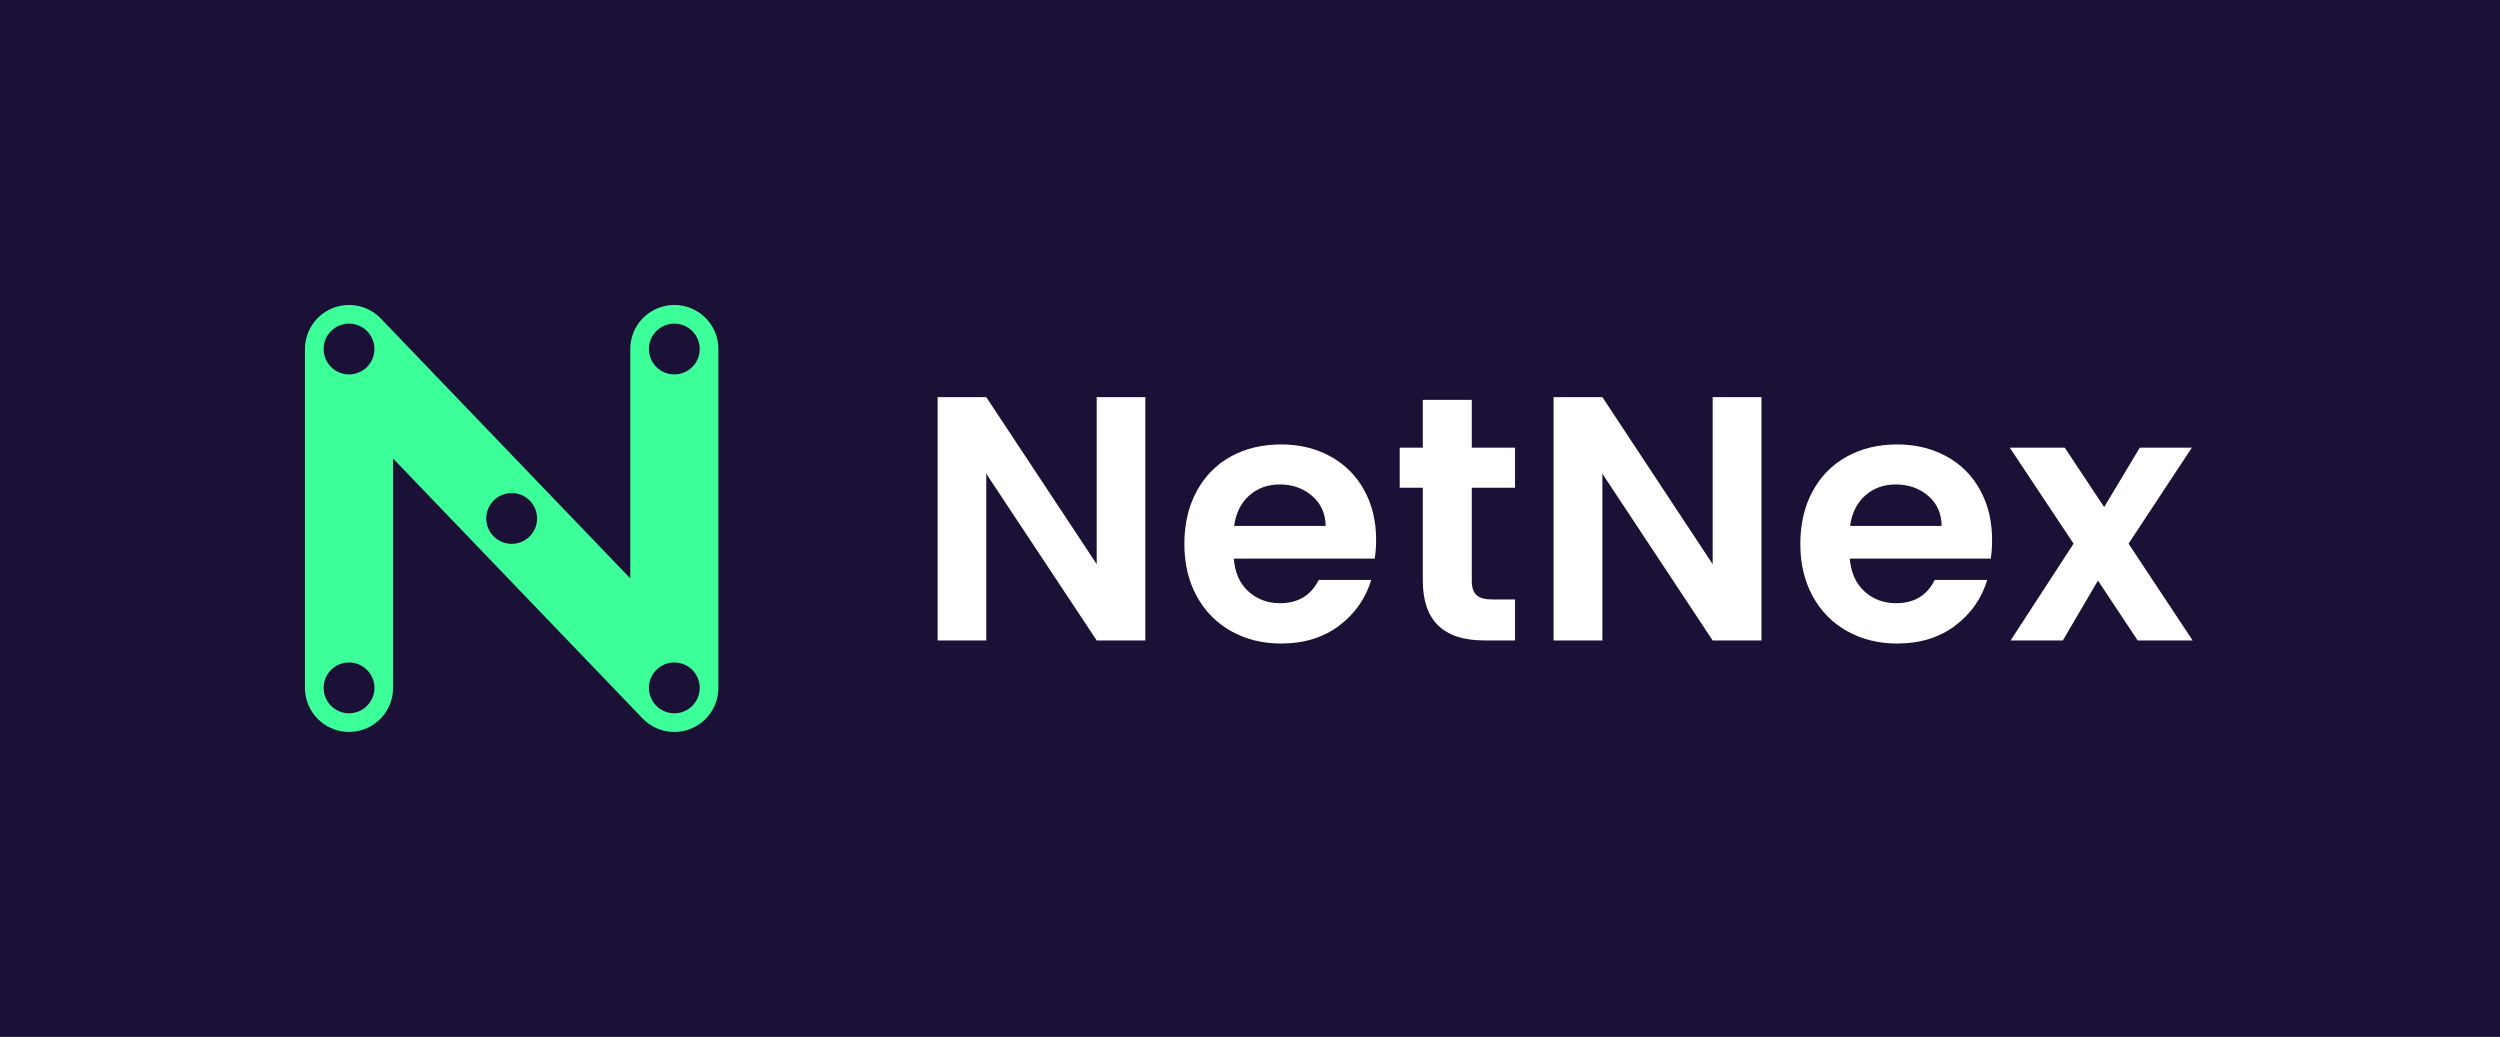
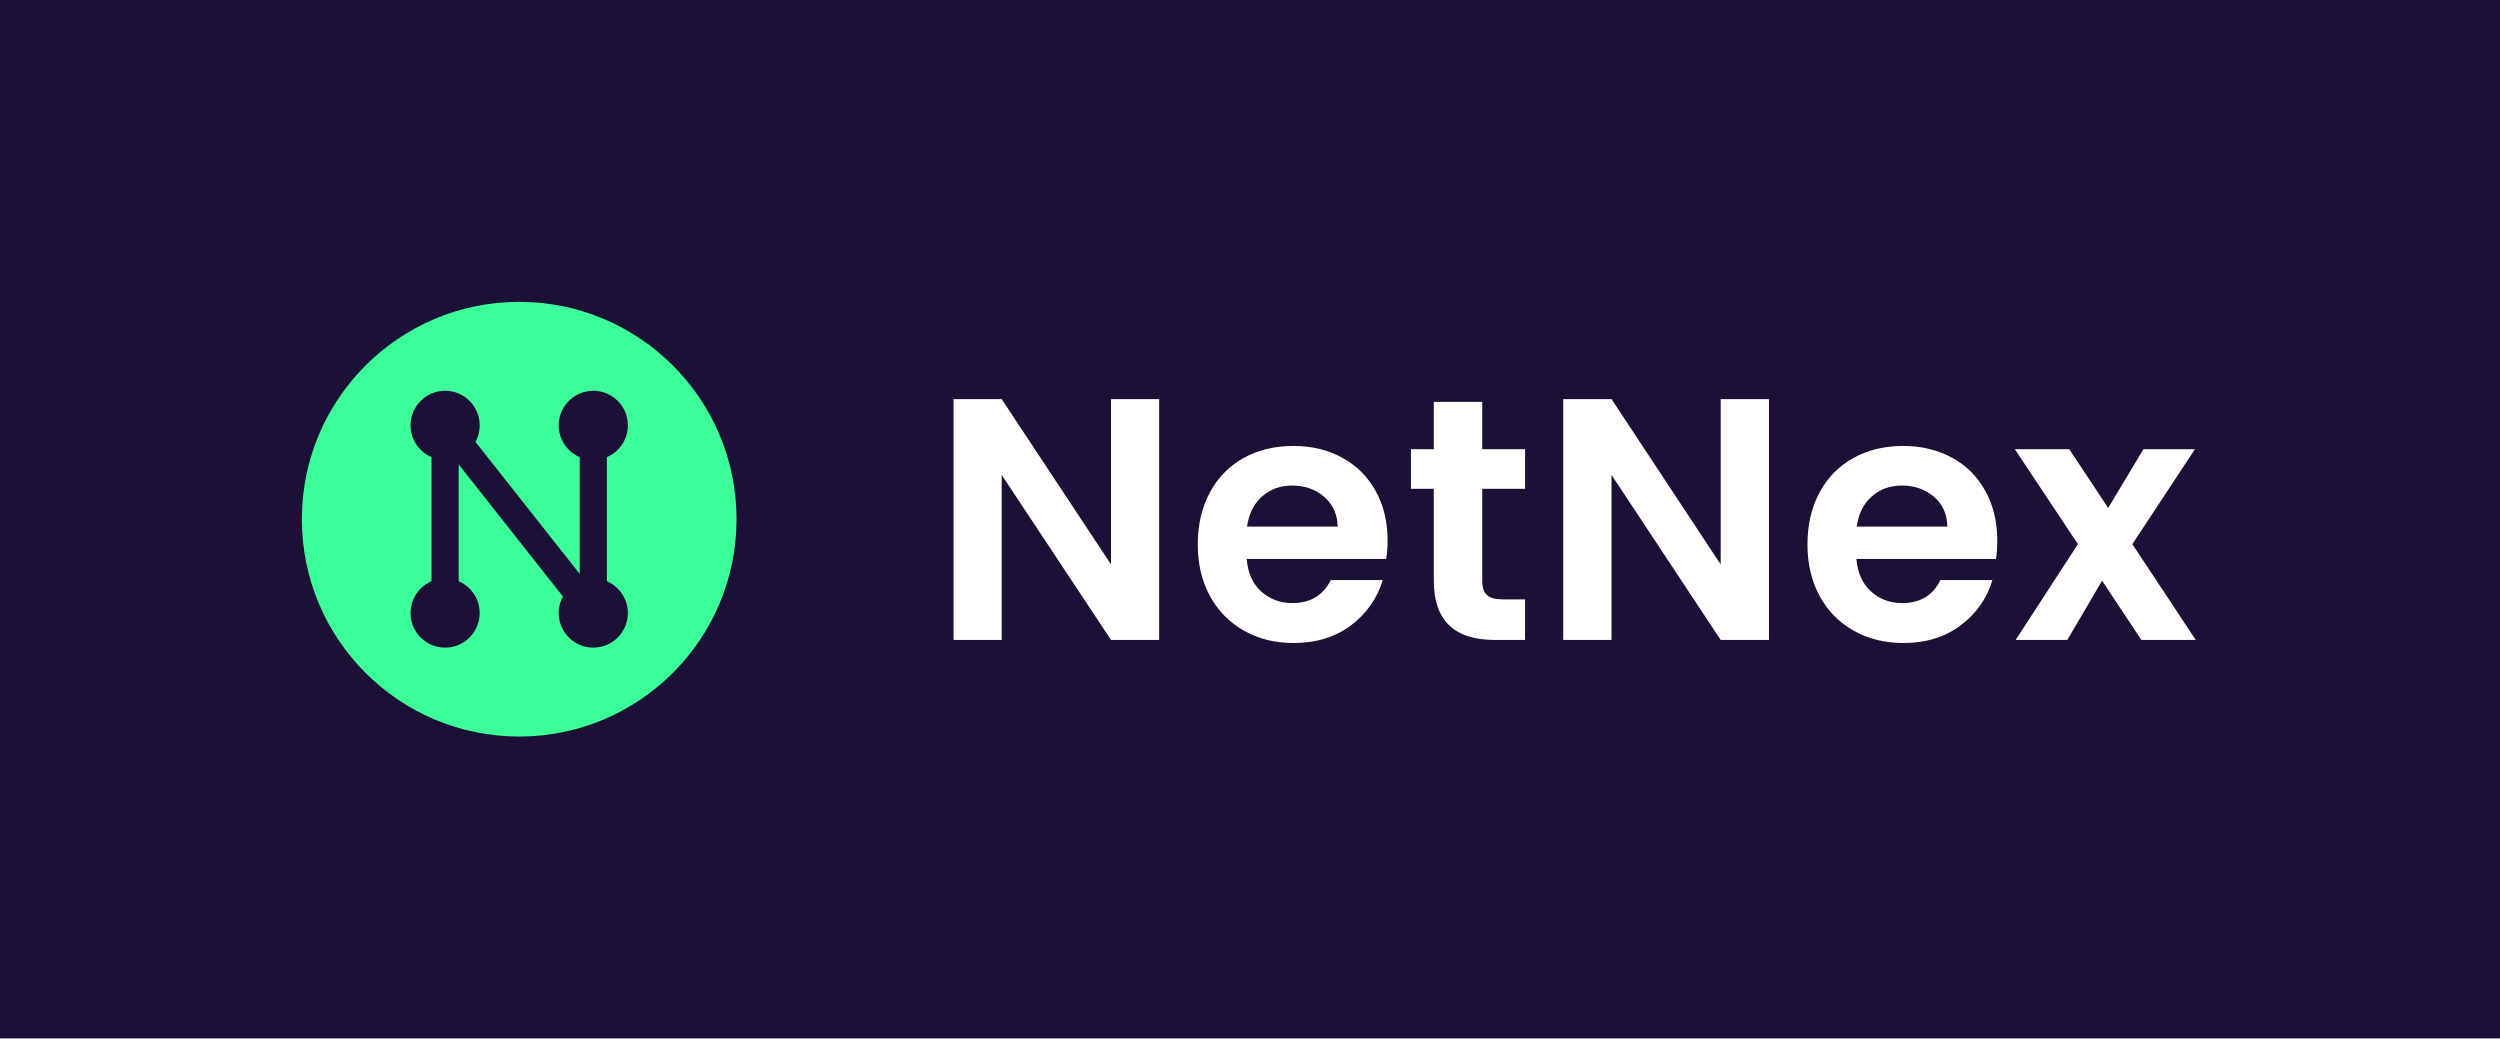
- <svg xmlns="http://www.w3.org/2000/svg" viewBox="0 0 1537.04 637.5" width="1537.04" height="637.5">
-   <rect width="1537.04" height="637.5" fill="#1B1035" />
-   <g transform="translate(214.583 214.583) scale(2.08333)">
+ <svg xmlns="http://www.w3.org/2000/svg" viewBox="0 0 1552.87 645" width="1552.87" height="645">
+   <rect width="1552.87" height="645" fill="#1B1035" />
+   <g transform="translate(169.091 169.091) scale(1.53409)">
    <defs>
-       <mask id="h" maskUnits="userSpaceOnUse" x="-30" y="-30" width="156" height="160">
-         <rect x="-30" y="-30" width="156" height="160" fill="#fff" />
-         <g fill="#000">
-           <circle cx="0" cy="0" r="7.5" />
-           <circle cx="96" cy="0" r="7.5" />
-           <circle cx="0" cy="100" r="7.5" />
-           <circle cx="96" cy="100" r="7.5" />
-           <circle cx="48" cy="50" r="7.5" />
-         </g>
+       <mask id="h" maskUnits="userSpaceOnUse" x="0" y="0" width="200" height="200">
+         <rect width="200" height="200" fill="#fff" />
+         <path d="M70 138V62L130 138V62" fill="none" stroke="#000" stroke-width="11" stroke-linecap="round" stroke-linejoin="round" />
+         <circle cx="70" cy="138" r="14" fill="#000" />
+         <circle cx="70" cy="62" r="14" fill="#000" />
+         <circle cx="130" cy="138" r="14" fill="#000" />
+         <circle cx="130" cy="62" r="14" fill="#000" />
      </mask>
    </defs>
-     <g mask="url(#h)" fill="none" stroke="#3DFF9A" stroke-width="26" stroke-linecap="round" stroke-linejoin="round">
-       <path d="M0 100V0M96 0V100M0 0L96 100" />
-     </g>
+     <circle cx="100" cy="100" r="88" fill="#3DFF9A" mask="url(#h)" />
  </g>
-   <path d="M142.5 0.0H112.6L44.7 -102.5V0.0H14.8V-149.6H44.7L112.6 -46.9V-149.6H142.5ZM283.5 -50.3H196.9Q197.9 -37.4 205.8 -30.2Q213.8 -22.9 225.3 -22.9Q242.0 -22.9 249.1 -37.2H281.4Q276.2 -20.1 261.7 -9.1Q247.1 1.9 226.0 1.9Q208.8 1.9 195.3 -5.7Q181.7 -13.3 174.1 -27.2Q166.5 -41.1 166.5 -59.3Q166.5 -77.7 174.0 -91.6Q181.5 -105.5 194.9 -113.0Q208.4 -120.5 226.0 -120.5Q242.9 -120.5 256.2 -113.2Q269.6 -105.9 277.0 -92.5Q284.4 -79.2 284.4 -61.8Q284.4 -55.4 283.5 -50.3ZM253.4 -70.4Q253.1 -82.0 245.0 -88.9Q236.9 -95.9 225.1 -95.9Q214.0 -95.9 206.4 -89.1Q198.8 -82.4 197.1 -70.4ZM343.2 -93.9V-36.6Q343.2 -30.6 346.1 -27.9Q349.0 -25.2 355.8 -25.2H369.8V0.0H350.9Q313.1 0.0 313.1 -36.8V-93.9H298.9V-118.5H313.1V-147.9H343.2V-118.5H369.8V-93.9ZM521.3 0.0H491.3L423.5 -102.5V0.0H393.5V-149.6H423.5L491.3 -46.9V-149.6H521.3ZM662.3 -50.3H575.6Q576.7 -37.4 584.6 -30.2Q592.5 -22.9 604.1 -22.9Q620.8 -22.9 627.8 -37.2H660.1Q655.0 -20.1 640.4 -9.1Q625.9 1.9 604.7 1.9Q587.6 1.9 574.0 -5.7Q560.4 -13.3 552.8 -27.2Q545.2 -41.1 545.2 -59.3Q545.2 -77.7 552.7 -91.6Q560.2 -105.5 573.7 -113.0Q587.2 -120.5 604.7 -120.5Q621.6 -120.5 635.0 -113.2Q648.4 -105.9 655.7 -92.5Q663.1 -79.2 663.1 -61.8Q663.1 -55.4 662.3 -50.3ZM632.1 -70.4Q631.9 -82.0 623.8 -88.9Q615.6 -95.9 603.9 -95.9Q592.7 -95.9 585.1 -89.1Q577.5 -82.4 575.8 -70.4ZM752.6 0.0 728.2 -36.8 706.6 0.0H674.5L713.2 -59.5L674.0 -118.5H707.8L732.0 -82.0L753.9 -118.5H785.9L747.0 -59.5L786.4 0.0Z" fill="#FFFFFF" transform="translate(561.667 393.75)" />
+   <path d="M142.5 0.0H112.6L44.7 -102.5V0.0H14.8V-149.6H44.7L112.6 -46.9V-149.6H142.5ZM283.5 -50.3H196.9Q197.9 -37.4 205.8 -30.2Q213.8 -22.9 225.3 -22.9Q242.0 -22.9 249.1 -37.2H281.4Q276.2 -20.1 261.7 -9.1Q247.1 1.9 226.0 1.9Q208.8 1.9 195.3 -5.7Q181.7 -13.3 174.1 -27.2Q166.5 -41.1 166.5 -59.3Q166.5 -77.7 174.0 -91.6Q181.5 -105.5 194.9 -113.0Q208.4 -120.5 226.0 -120.5Q242.9 -120.5 256.2 -113.2Q269.6 -105.9 277.0 -92.5Q284.4 -79.2 284.4 -61.8Q284.4 -55.4 283.5 -50.3ZM253.4 -70.4Q253.1 -82.0 245.0 -88.9Q236.9 -95.9 225.1 -95.9Q214.0 -95.9 206.4 -89.1Q198.8 -82.4 197.1 -70.4ZM343.2 -93.9V-36.6Q343.2 -30.6 346.1 -27.9Q349.0 -25.2 355.8 -25.2H369.8V0.0H350.9Q313.1 0.0 313.1 -36.8V-93.9H298.9V-118.5H313.1V-147.9H343.2V-118.5H369.8V-93.9ZM521.3 0.0H491.3L423.5 -102.5V0.0H393.5V-149.6H423.5L491.3 -46.9V-149.6H521.3ZM662.3 -50.3H575.6Q576.7 -37.4 584.6 -30.2Q592.5 -22.9 604.1 -22.9Q620.8 -22.9 627.8 -37.2H660.1Q655.0 -20.1 640.4 -9.1Q625.9 1.9 604.7 1.9Q587.6 1.9 574.0 -5.7Q560.4 -13.3 552.8 -27.2Q545.2 -41.1 545.2 -59.3Q545.2 -77.7 552.7 -91.6Q560.2 -105.5 573.7 -113.0Q587.2 -120.5 604.7 -120.5Q621.6 -120.5 635.0 -113.2Q648.4 -105.9 655.7 -92.5Q663.1 -79.2 663.1 -61.8Q663.1 -55.4 662.3 -50.3ZM632.1 -70.4Q631.9 -82.0 623.8 -88.9Q615.6 -95.9 603.9 -95.9Q592.7 -95.9 585.1 -89.1Q577.5 -82.4 575.8 -70.4ZM752.6 0.0 728.2 -36.8 706.6 0.0H674.5L713.2 -59.5L674.0 -118.5H707.8L732.0 -82.0L753.9 -118.5H785.9L747.0 -59.5L786.4 0.0Z" fill="#FFFFFF" transform="translate(577.5 397.5)" />
</svg>
